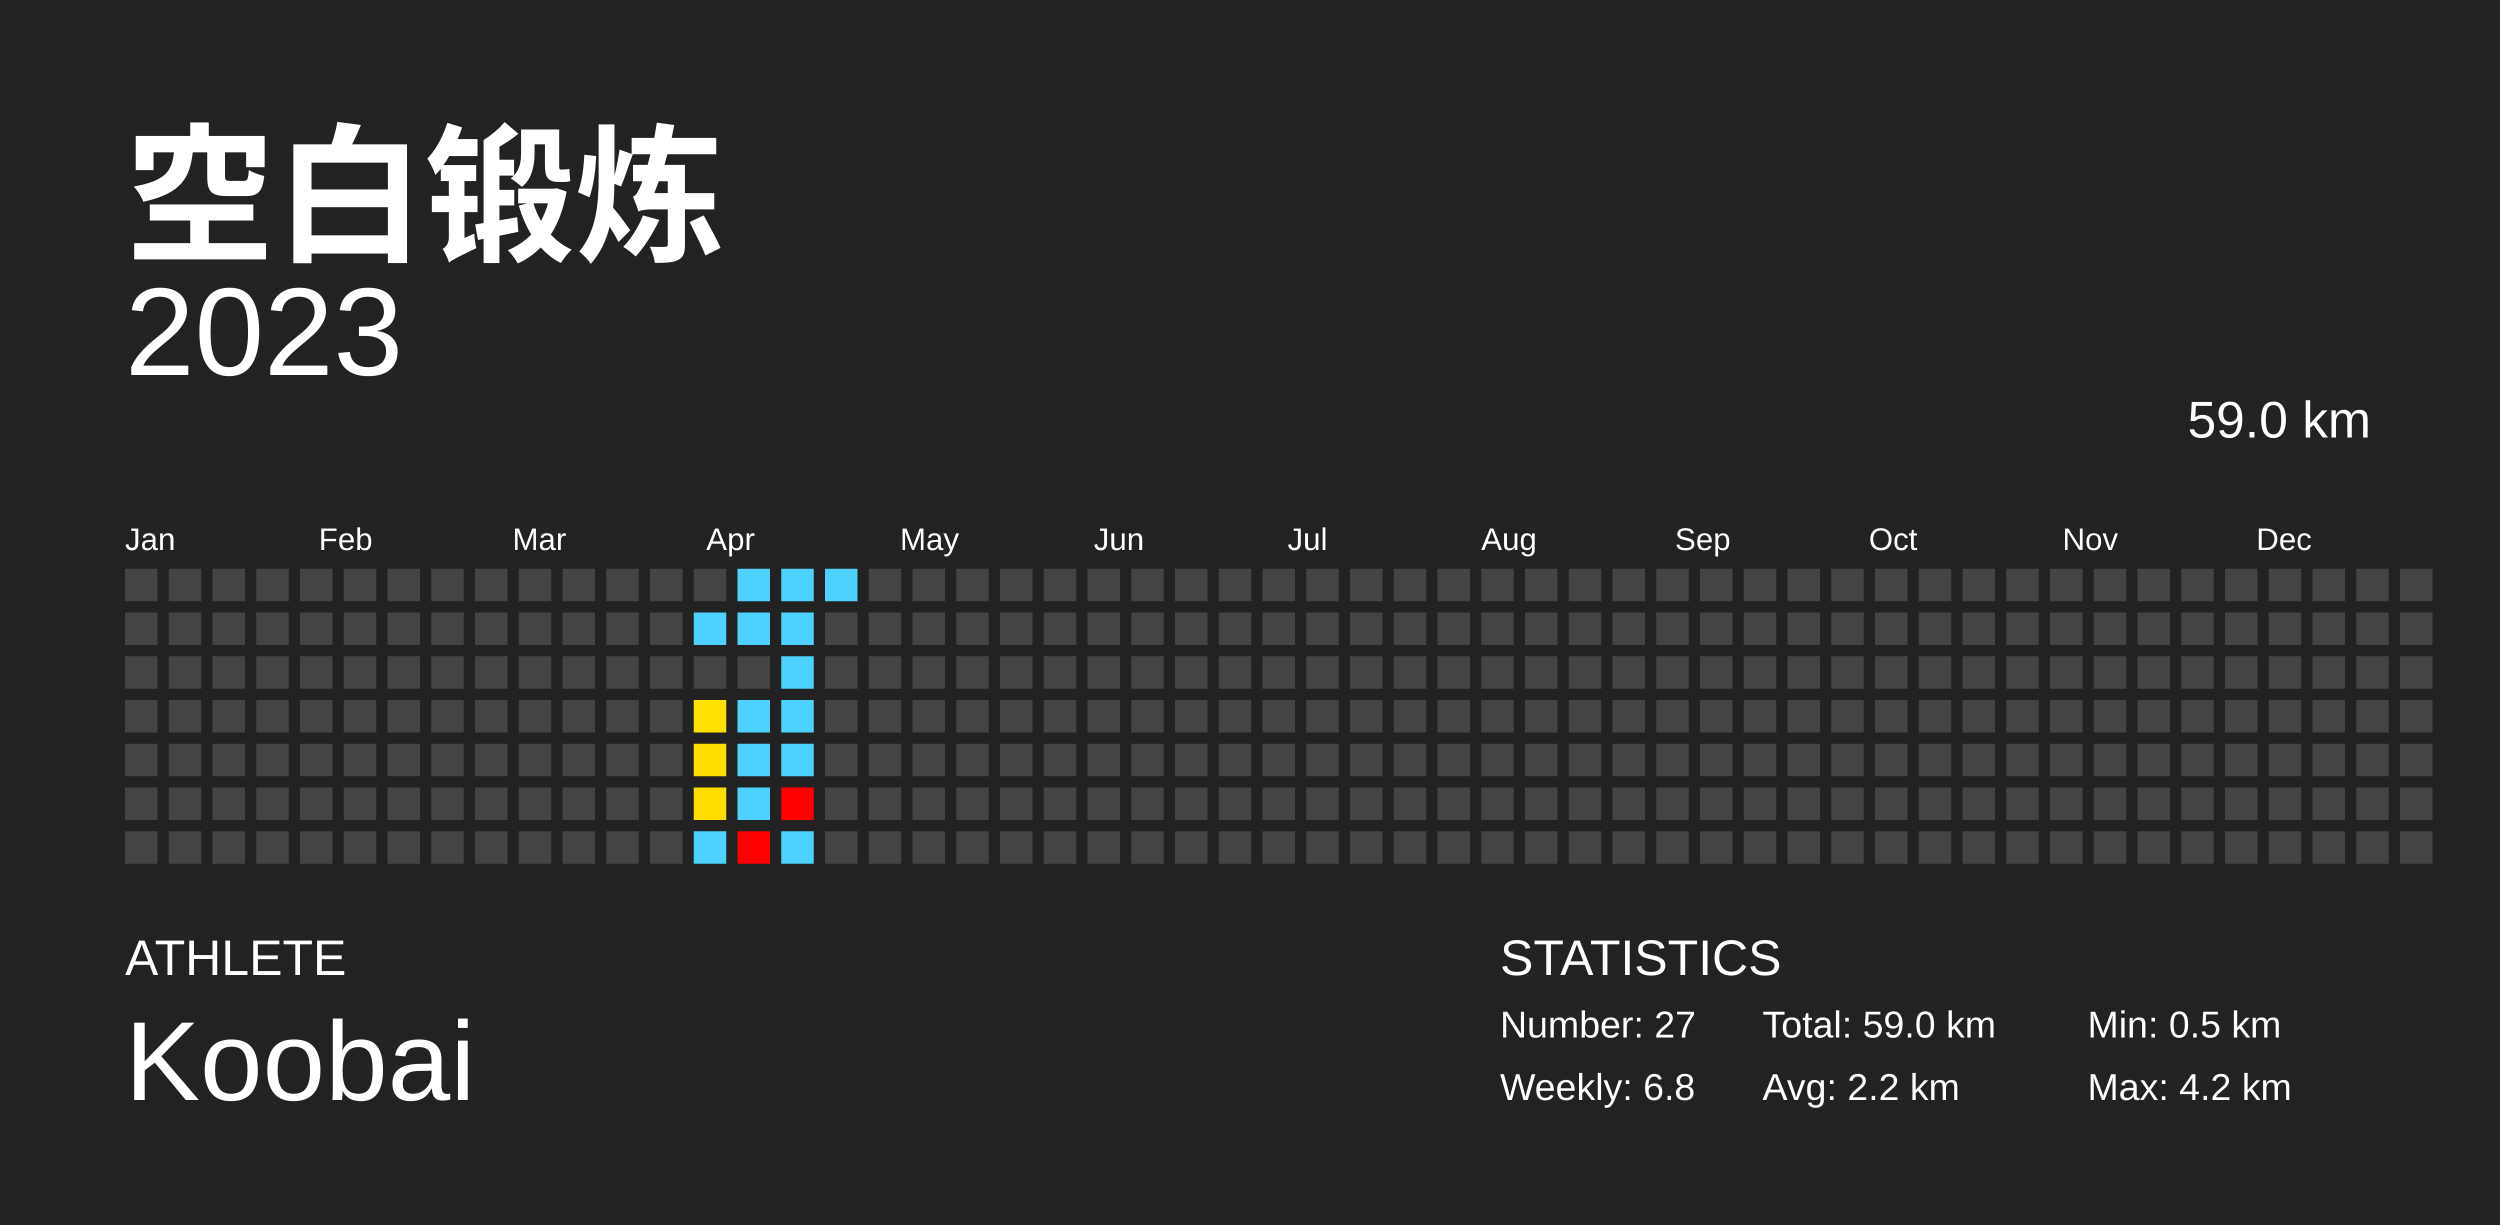
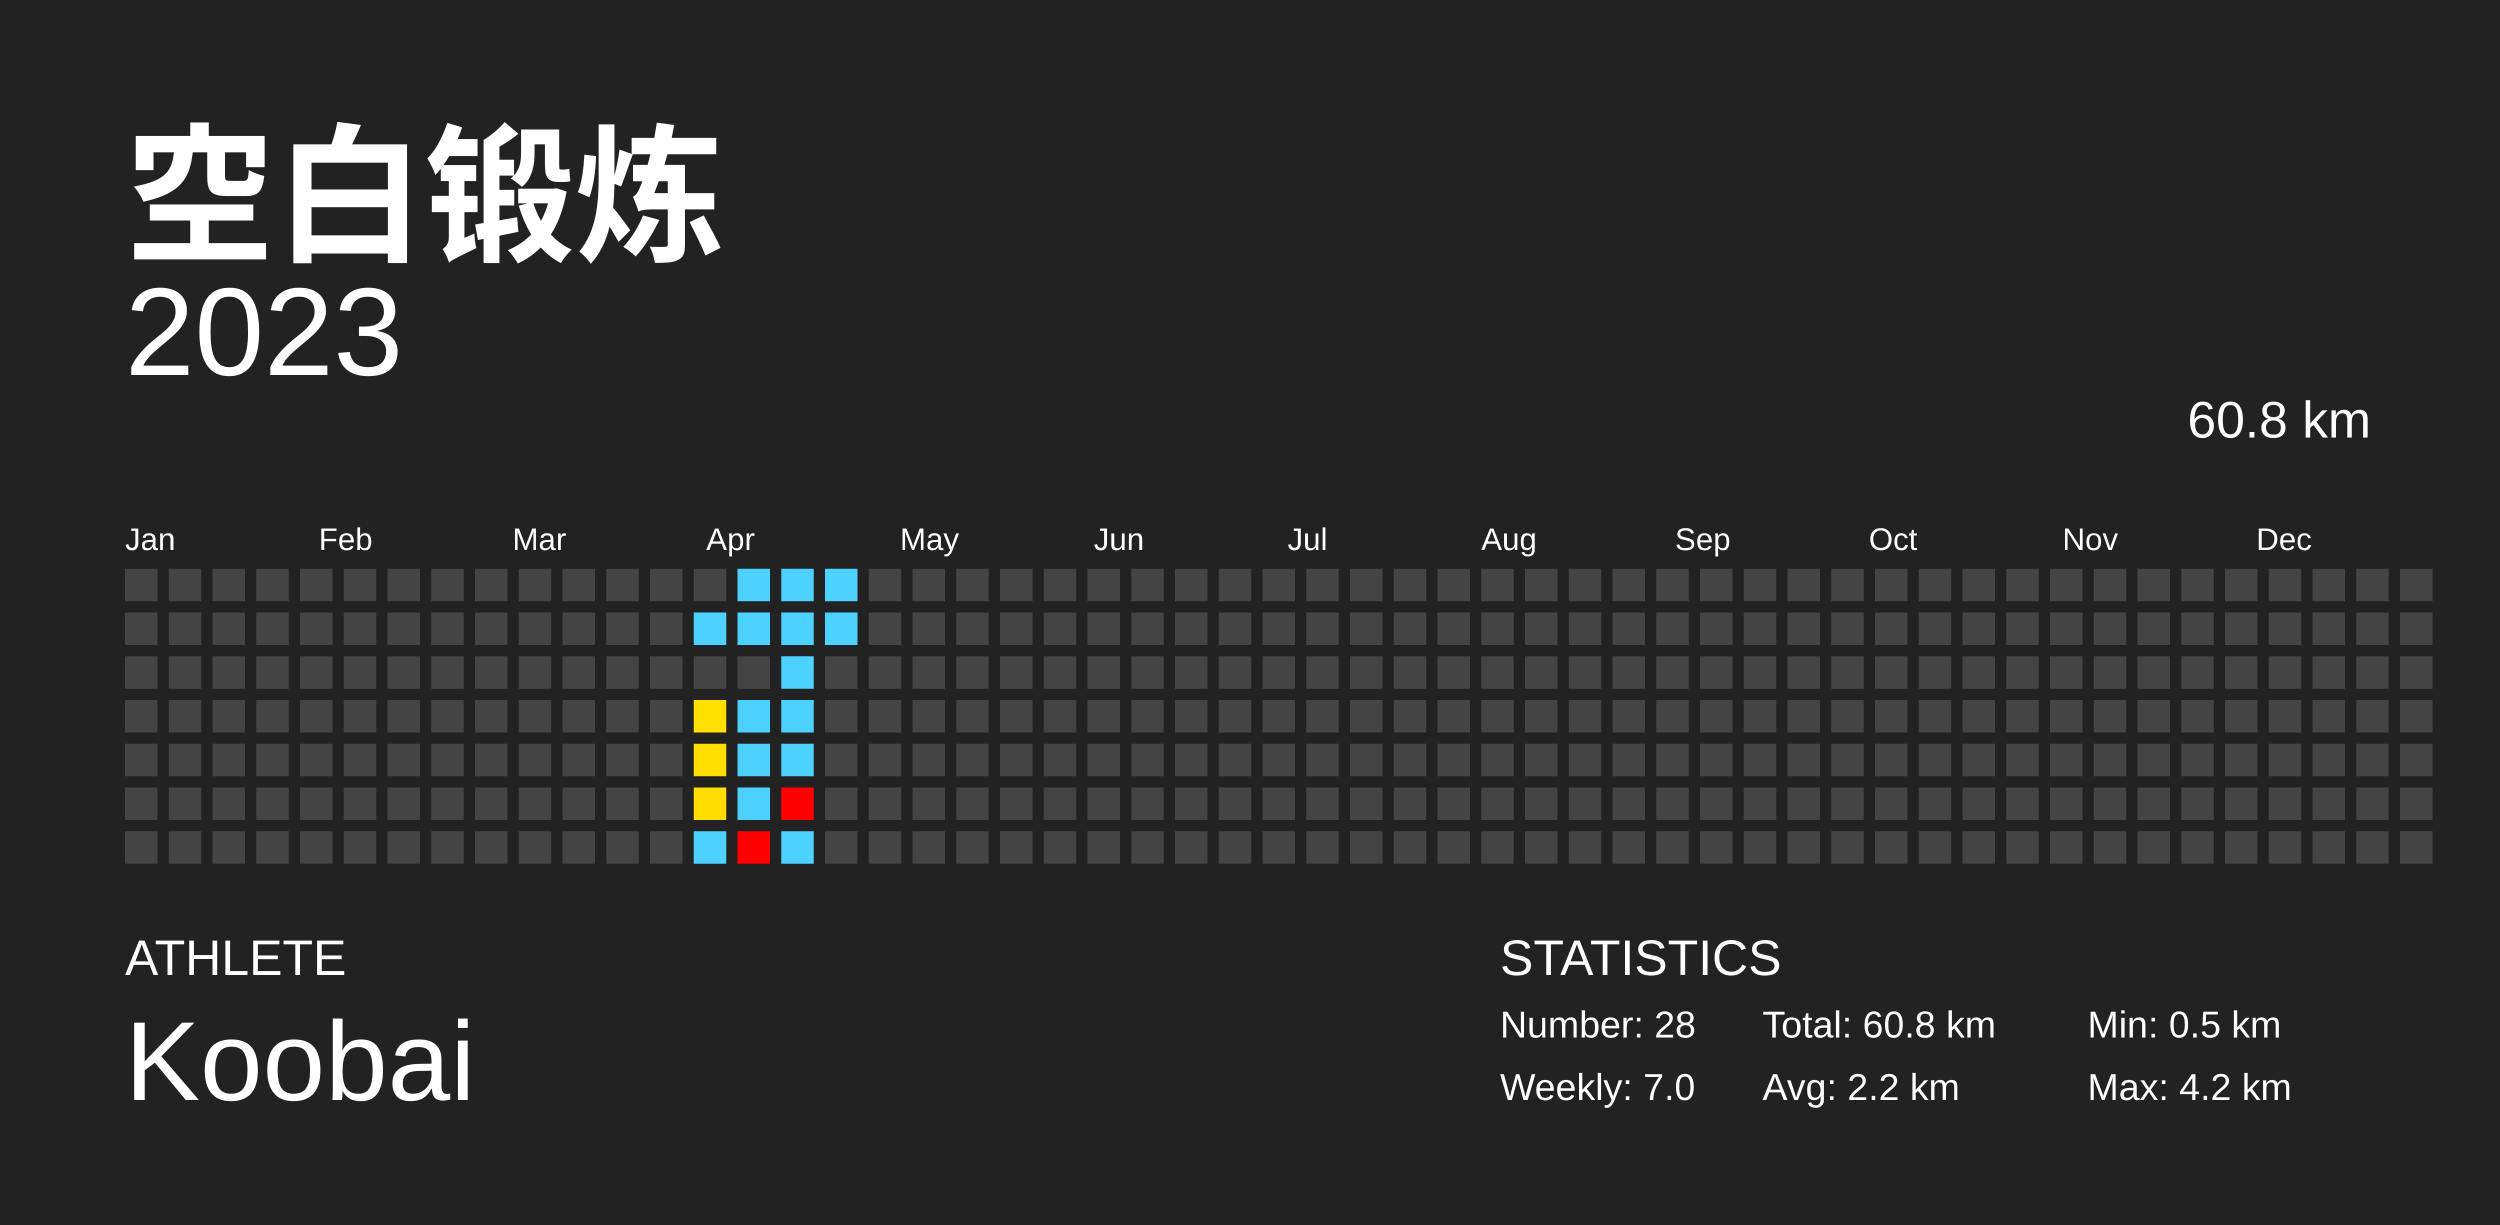
<svg xmlns="http://www.w3.org/2000/svg" baseProfile="full" height="98mm" version="1.1" viewBox="0,0,200,98" width="200mm">
  <defs />
  <rect fill="#222222" height="98" width="200" x="0" y="0" />
  <text fill="#FFFFFF" style="font-size:12px; font-family:Arial; font-weight:bold;" x="10" y="20">空白锻炼</text>
  <text fill="#FFFFFF" style="font-size:4px; font-family:Arial" x="10" y="78">ATHLETE</text>
  <text fill="#FFFFFF" style="font-size:9px; font-family:Arial" x="10" y="88">Koobai</text>
  <text fill="#FFFFFF" style="font-size:4px; font-family:Arial" x="120" y="78">STATISTICS</text>
-   <text fill="#FFFFFF" style="font-size:3px; font-family:Arial" x="120" y="83">Number: 27</text>
-   <text fill="#FFFFFF" style="font-size:3px; font-family:Arial" x="120" y="88">Weekly: 6.8</text>
-   <text fill="#FFFFFF" style="font-size:3px; font-family:Arial" x="141" y="83">Total: 59.0 km</text>
+   <text fill="#FFFFFF" style="font-size:3px; font-family:Arial" x="120" y="83">Number: 28</text>
+   <text fill="#FFFFFF" style="font-size:3px; font-family:Arial" x="120" y="88">Weekly: 7.0</text>
+   <text fill="#FFFFFF" style="font-size:3px; font-family:Arial" x="141" y="83">Total: 60.8 km</text>
  <text fill="#FFFFFF" style="font-size:3px; font-family:Arial" x="141" y="88">Avg: 2.2 km</text>
  <text fill="#FFFFFF" style="font-size:3px; font-family:Arial" x="167" y="83">Min: 0.5 km</text>
  <text fill="#FFFFFF" style="font-size:3px; font-family:Arial" x="167" y="88">Max: 4.2 km</text>
  <text alignment-baseline="hanging" fill="#FFFFFF" style="font-size:10.0px; font-family:Arial;" x="10" y="30">2023</text>
-   <text alignment-baseline="hanging" fill="#FFFFFF" style="font-size:4.125px; font-family:Arial;" x="175" y="35">59.0 km</text>
+   <text alignment-baseline="hanging" fill="#FFFFFF" style="font-size:4.125px; font-family:Arial;" x="175" y="35">60.8 km</text>
  <text fill="#FFFFFF" style="font-size:2.5px; font-family:Arial" x="10.0" y="44">Jan</text>
  <text fill="#FFFFFF" style="font-size:2.5px; font-family:Arial" x="25.5" y="44">Feb</text>
  <text fill="#FFFFFF" style="font-size:2.5px; font-family:Arial" x="41.0" y="44">Mar</text>
  <text fill="#FFFFFF" style="font-size:2.5px; font-family:Arial" x="56.5" y="44">Apr</text>
  <text fill="#FFFFFF" style="font-size:2.5px; font-family:Arial" x="72.0" y="44">May</text>
  <text fill="#FFFFFF" style="font-size:2.5px; font-family:Arial" x="87.5" y="44">Jun</text>
  <text fill="#FFFFFF" style="font-size:2.5px; font-family:Arial" x="103.0" y="44">Jul</text>
  <text fill="#FFFFFF" style="font-size:2.5px; font-family:Arial" x="118.5" y="44">Aug</text>
  <text fill="#FFFFFF" style="font-size:2.5px; font-family:Arial" x="134.0" y="44">Sep</text>
  <text fill="#FFFFFF" style="font-size:2.5px; font-family:Arial" x="149.5" y="44">Oct</text>
  <text fill="#FFFFFF" style="font-size:2.5px; font-family:Arial" x="165.0" y="44">Nov</text>
  <text fill="#FFFFFF" style="font-size:2.5px; font-family:Arial" x="180.5" y="44">Dec</text>
  <rect fill="#444444" height="2.6" width="2.6" x="10.0" y="45.5" />
  <rect fill="#444444" height="2.6" width="2.6" x="10.0" y="49.0" />
  <rect fill="#444444" height="2.6" width="2.6" x="10.0" y="52.5" />
  <rect fill="#444444" height="2.6" width="2.6" x="10.0" y="56.0" />
  <rect fill="#444444" height="2.6" width="2.6" x="10.0" y="59.5" />
  <rect fill="#444444" height="2.6" width="2.6" x="10.0" y="63.0" />
  <rect fill="#444444" height="2.6" width="2.6" x="10.0" y="66.5" />
  <rect fill="#444444" height="2.6" width="2.6" x="13.5" y="45.5" />
  <rect fill="#444444" height="2.6" width="2.6" x="13.5" y="49.0" />
  <rect fill="#444444" height="2.6" width="2.6" x="13.5" y="52.5" />
  <rect fill="#444444" height="2.6" width="2.6" x="13.5" y="56.0" />
  <rect fill="#444444" height="2.6" width="2.6" x="13.5" y="59.5" />
  <rect fill="#444444" height="2.6" width="2.6" x="13.5" y="63.0" />
  <rect fill="#444444" height="2.6" width="2.6" x="13.5" y="66.5" />
  <rect fill="#444444" height="2.6" width="2.6" x="17.0" y="45.5" />
  <rect fill="#444444" height="2.6" width="2.6" x="17.0" y="49.0" />
  <rect fill="#444444" height="2.6" width="2.6" x="17.0" y="52.5" />
  <rect fill="#444444" height="2.6" width="2.6" x="17.0" y="56.0" />
  <rect fill="#444444" height="2.6" width="2.6" x="17.0" y="59.5" />
  <rect fill="#444444" height="2.6" width="2.6" x="17.0" y="63.0" />
  <rect fill="#444444" height="2.6" width="2.6" x="17.0" y="66.5" />
  <rect fill="#444444" height="2.6" width="2.6" x="20.5" y="45.5" />
  <rect fill="#444444" height="2.6" width="2.6" x="20.5" y="49.0" />
  <rect fill="#444444" height="2.6" width="2.6" x="20.5" y="52.5" />
  <rect fill="#444444" height="2.6" width="2.6" x="20.5" y="56.0" />
  <rect fill="#444444" height="2.6" width="2.6" x="20.5" y="59.5" />
  <rect fill="#444444" height="2.6" width="2.6" x="20.5" y="63.0" />
  <rect fill="#444444" height="2.6" width="2.6" x="20.5" y="66.5" />
  <rect fill="#444444" height="2.6" width="2.6" x="24.0" y="45.5" />
  <rect fill="#444444" height="2.6" width="2.6" x="24.0" y="49.0" />
  <rect fill="#444444" height="2.6" width="2.6" x="24.0" y="52.5" />
  <rect fill="#444444" height="2.6" width="2.6" x="24.0" y="56.0" />
  <rect fill="#444444" height="2.6" width="2.6" x="24.0" y="59.5" />
  <rect fill="#444444" height="2.6" width="2.6" x="24.0" y="63.0" />
  <rect fill="#444444" height="2.6" width="2.6" x="24.0" y="66.5" />
  <rect fill="#444444" height="2.6" width="2.6" x="27.5" y="45.5" />
  <rect fill="#444444" height="2.6" width="2.6" x="27.5" y="49.0" />
  <rect fill="#444444" height="2.6" width="2.6" x="27.5" y="52.5" />
  <rect fill="#444444" height="2.6" width="2.6" x="27.5" y="56.0" />
  <rect fill="#444444" height="2.6" width="2.6" x="27.5" y="59.5" />
  <rect fill="#444444" height="2.6" width="2.6" x="27.5" y="63.0" />
  <rect fill="#444444" height="2.6" width="2.6" x="27.5" y="66.5" />
  <rect fill="#444444" height="2.6" width="2.6" x="31.0" y="45.5" />
  <rect fill="#444444" height="2.6" width="2.6" x="31.0" y="49.0" />
  <rect fill="#444444" height="2.6" width="2.6" x="31.0" y="52.5" />
  <rect fill="#444444" height="2.6" width="2.6" x="31.0" y="56.0" />
  <rect fill="#444444" height="2.6" width="2.6" x="31.0" y="59.5" />
  <rect fill="#444444" height="2.6" width="2.6" x="31.0" y="63.0" />
  <rect fill="#444444" height="2.6" width="2.6" x="31.0" y="66.5" />
  <rect fill="#444444" height="2.6" width="2.6" x="34.5" y="45.5" />
  <rect fill="#444444" height="2.6" width="2.6" x="34.5" y="49.0" />
  <rect fill="#444444" height="2.6" width="2.6" x="34.5" y="52.5" />
  <rect fill="#444444" height="2.6" width="2.6" x="34.5" y="56.0" />
  <rect fill="#444444" height="2.6" width="2.6" x="34.5" y="59.5" />
  <rect fill="#444444" height="2.6" width="2.6" x="34.5" y="63.0" />
  <rect fill="#444444" height="2.6" width="2.6" x="34.5" y="66.5" />
  <rect fill="#444444" height="2.6" width="2.6" x="38.0" y="45.5" />
  <rect fill="#444444" height="2.6" width="2.6" x="38.0" y="49.0" />
  <rect fill="#444444" height="2.6" width="2.6" x="38.0" y="52.5" />
  <rect fill="#444444" height="2.6" width="2.6" x="38.0" y="56.0" />
  <rect fill="#444444" height="2.6" width="2.6" x="38.0" y="59.5" />
  <rect fill="#444444" height="2.6" width="2.6" x="38.0" y="63.0" />
  <rect fill="#444444" height="2.6" width="2.6" x="38.0" y="66.5" />
  <rect fill="#444444" height="2.6" width="2.6" x="41.5" y="45.5" />
  <rect fill="#444444" height="2.6" width="2.6" x="41.5" y="49.0" />
  <rect fill="#444444" height="2.6" width="2.6" x="41.5" y="52.5" />
  <rect fill="#444444" height="2.6" width="2.6" x="41.5" y="56.0" />
  <rect fill="#444444" height="2.6" width="2.6" x="41.5" y="59.5" />
  <rect fill="#444444" height="2.6" width="2.6" x="41.5" y="63.0" />
  <rect fill="#444444" height="2.6" width="2.6" x="41.5" y="66.5" />
  <rect fill="#444444" height="2.6" width="2.6" x="45.0" y="45.5" />
  <rect fill="#444444" height="2.6" width="2.6" x="45.0" y="49.0" />
  <rect fill="#444444" height="2.6" width="2.6" x="45.0" y="52.5" />
  <rect fill="#444444" height="2.6" width="2.6" x="45.0" y="56.0" />
  <rect fill="#444444" height="2.6" width="2.6" x="45.0" y="59.5" />
  <rect fill="#444444" height="2.6" width="2.6" x="45.0" y="63.0" />
  <rect fill="#444444" height="2.6" width="2.6" x="45.0" y="66.5" />
  <rect fill="#444444" height="2.6" width="2.6" x="48.5" y="45.5" />
  <rect fill="#444444" height="2.6" width="2.6" x="48.5" y="49.0" />
  <rect fill="#444444" height="2.6" width="2.6" x="48.5" y="52.5" />
  <rect fill="#444444" height="2.6" width="2.6" x="48.5" y="56.0" />
  <rect fill="#444444" height="2.6" width="2.6" x="48.5" y="59.5" />
  <rect fill="#444444" height="2.6" width="2.6" x="48.5" y="63.0" />
  <rect fill="#444444" height="2.6" width="2.6" x="48.5" y="66.5" />
  <rect fill="#444444" height="2.6" width="2.6" x="52.0" y="45.5" />
  <rect fill="#444444" height="2.6" width="2.6" x="52.0" y="49.0" />
  <rect fill="#444444" height="2.6" width="2.6" x="52.0" y="52.5" />
  <rect fill="#444444" height="2.6" width="2.6" x="52.0" y="56.0" />
  <rect fill="#444444" height="2.6" width="2.6" x="52.0" y="59.5" />
  <rect fill="#444444" height="2.6" width="2.6" x="52.0" y="63.0" />
  <rect fill="#444444" height="2.6" width="2.6" x="52.0" y="66.5" />
  <rect fill="#444444" height="2.6" width="2.6" x="55.5" y="45.5" />
  <rect fill="#4dd2ff" height="2.6" width="2.6" x="55.5" y="49.0" />
  <rect fill="#444444" height="2.6" width="2.6" x="55.5" y="52.5" />
  <rect fill="#ffe000" height="2.6" width="2.6" x="55.5" y="56.0" />
  <rect fill="#ffde00" height="2.6" width="2.6" x="55.5" y="59.5" />
  <rect fill="#ffdd00" height="2.6" width="2.6" x="55.5" y="63.0" />
  <rect fill="#4dd2ff" height="2.6" width="2.6" x="55.5" y="66.5" />
  <rect fill="#4dd2ff" height="2.6" width="2.6" x="59.0" y="45.5" />
  <rect fill="#4dd2ff" height="2.6" width="2.6" x="59.0" y="49.0" />
  <rect fill="#444444" height="2.6" width="2.6" x="59.0" y="52.5" />
  <rect fill="#4dd2ff" height="2.6" width="2.6" x="59.0" y="56.0" />
  <rect fill="#4dd2ff" height="2.6" width="2.6" x="59.0" y="59.5" />
  <rect fill="#4dd2ff" height="2.6" width="2.6" x="59.0" y="63.0" />
  <rect fill="red" height="2.6" width="2.6" x="59.0" y="66.5" />
  <rect fill="#4dd2ff" height="2.6" width="2.6" x="62.5" y="45.5" />
  <rect fill="#4dd2ff" height="2.6" width="2.6" x="62.5" y="49.0" />
  <rect fill="#4dd2ff" height="2.6" width="2.6" x="62.5" y="52.5" />
  <rect fill="#4dd2ff" height="2.6" width="2.6" x="62.5" y="56.0" />
  <rect fill="#4dd2ff" height="2.6" width="2.6" x="62.5" y="59.5" />
  <rect fill="red" height="2.6" width="2.6" x="62.5" y="63.0" />
  <rect fill="#4dd2ff" height="2.6" width="2.6" x="62.5" y="66.5" />
  <rect fill="#4dd2ff" height="2.6" width="2.6" x="66.0" y="45.5" />
-   <rect fill="#444444" height="2.6" width="2.6" x="66.0" y="49.0" />
+   <rect fill="#4dd2ff" height="2.6" width="2.6" x="66.0" y="49.0" />
  <rect fill="#444444" height="2.6" width="2.6" x="66.0" y="52.5" />
  <rect fill="#444444" height="2.6" width="2.6" x="66.0" y="56.0" />
  <rect fill="#444444" height="2.6" width="2.6" x="66.0" y="59.5" />
  <rect fill="#444444" height="2.6" width="2.6" x="66.0" y="63.0" />
  <rect fill="#444444" height="2.6" width="2.6" x="66.0" y="66.5" />
  <rect fill="#444444" height="2.6" width="2.6" x="69.5" y="45.5" />
  <rect fill="#444444" height="2.6" width="2.6" x="69.5" y="49.0" />
  <rect fill="#444444" height="2.6" width="2.6" x="69.5" y="52.5" />
  <rect fill="#444444" height="2.6" width="2.6" x="69.5" y="56.0" />
  <rect fill="#444444" height="2.6" width="2.6" x="69.5" y="59.5" />
  <rect fill="#444444" height="2.6" width="2.6" x="69.5" y="63.0" />
  <rect fill="#444444" height="2.6" width="2.6" x="69.5" y="66.5" />
  <rect fill="#444444" height="2.6" width="2.6" x="73.0" y="45.5" />
  <rect fill="#444444" height="2.6" width="2.6" x="73.0" y="49.0" />
  <rect fill="#444444" height="2.6" width="2.6" x="73.0" y="52.5" />
  <rect fill="#444444" height="2.6" width="2.6" x="73.0" y="56.0" />
  <rect fill="#444444" height="2.6" width="2.6" x="73.0" y="59.5" />
  <rect fill="#444444" height="2.6" width="2.6" x="73.0" y="63.0" />
  <rect fill="#444444" height="2.6" width="2.6" x="73.0" y="66.5" />
  <rect fill="#444444" height="2.6" width="2.6" x="76.5" y="45.5" />
  <rect fill="#444444" height="2.6" width="2.6" x="76.5" y="49.0" />
  <rect fill="#444444" height="2.6" width="2.6" x="76.5" y="52.5" />
  <rect fill="#444444" height="2.6" width="2.6" x="76.5" y="56.0" />
  <rect fill="#444444" height="2.6" width="2.6" x="76.5" y="59.5" />
  <rect fill="#444444" height="2.6" width="2.6" x="76.5" y="63.0" />
  <rect fill="#444444" height="2.6" width="2.6" x="76.5" y="66.5" />
  <rect fill="#444444" height="2.6" width="2.6" x="80.0" y="45.5" />
  <rect fill="#444444" height="2.6" width="2.6" x="80.0" y="49.0" />
  <rect fill="#444444" height="2.6" width="2.6" x="80.0" y="52.5" />
  <rect fill="#444444" height="2.6" width="2.6" x="80.0" y="56.0" />
  <rect fill="#444444" height="2.6" width="2.6" x="80.0" y="59.5" />
  <rect fill="#444444" height="2.6" width="2.6" x="80.0" y="63.0" />
  <rect fill="#444444" height="2.6" width="2.6" x="80.0" y="66.5" />
  <rect fill="#444444" height="2.6" width="2.6" x="83.5" y="45.5" />
  <rect fill="#444444" height="2.6" width="2.6" x="83.5" y="49.0" />
  <rect fill="#444444" height="2.6" width="2.6" x="83.5" y="52.5" />
  <rect fill="#444444" height="2.6" width="2.6" x="83.5" y="56.0" />
  <rect fill="#444444" height="2.6" width="2.6" x="83.5" y="59.5" />
  <rect fill="#444444" height="2.6" width="2.6" x="83.5" y="63.0" />
  <rect fill="#444444" height="2.6" width="2.6" x="83.5" y="66.5" />
  <rect fill="#444444" height="2.6" width="2.6" x="87.0" y="45.5" />
  <rect fill="#444444" height="2.6" width="2.6" x="87.0" y="49.0" />
  <rect fill="#444444" height="2.6" width="2.6" x="87.0" y="52.5" />
  <rect fill="#444444" height="2.6" width="2.6" x="87.0" y="56.0" />
  <rect fill="#444444" height="2.6" width="2.6" x="87.0" y="59.5" />
  <rect fill="#444444" height="2.6" width="2.6" x="87.0" y="63.0" />
  <rect fill="#444444" height="2.6" width="2.6" x="87.0" y="66.5" />
  <rect fill="#444444" height="2.6" width="2.6" x="90.5" y="45.5" />
  <rect fill="#444444" height="2.6" width="2.6" x="90.5" y="49.0" />
  <rect fill="#444444" height="2.6" width="2.6" x="90.5" y="52.5" />
  <rect fill="#444444" height="2.6" width="2.6" x="90.5" y="56.0" />
  <rect fill="#444444" height="2.6" width="2.6" x="90.5" y="59.5" />
  <rect fill="#444444" height="2.6" width="2.6" x="90.5" y="63.0" />
  <rect fill="#444444" height="2.6" width="2.6" x="90.5" y="66.5" />
  <rect fill="#444444" height="2.6" width="2.6" x="94.0" y="45.5" />
  <rect fill="#444444" height="2.6" width="2.6" x="94.0" y="49.0" />
  <rect fill="#444444" height="2.6" width="2.6" x="94.0" y="52.5" />
  <rect fill="#444444" height="2.6" width="2.6" x="94.0" y="56.0" />
  <rect fill="#444444" height="2.6" width="2.6" x="94.0" y="59.5" />
  <rect fill="#444444" height="2.6" width="2.6" x="94.0" y="63.0" />
  <rect fill="#444444" height="2.6" width="2.6" x="94.0" y="66.5" />
  <rect fill="#444444" height="2.6" width="2.6" x="97.5" y="45.5" />
  <rect fill="#444444" height="2.6" width="2.6" x="97.5" y="49.0" />
  <rect fill="#444444" height="2.6" width="2.6" x="97.5" y="52.5" />
  <rect fill="#444444" height="2.6" width="2.6" x="97.5" y="56.0" />
  <rect fill="#444444" height="2.6" width="2.6" x="97.5" y="59.5" />
  <rect fill="#444444" height="2.6" width="2.6" x="97.5" y="63.0" />
  <rect fill="#444444" height="2.6" width="2.6" x="97.5" y="66.5" />
  <rect fill="#444444" height="2.6" width="2.6" x="101.0" y="45.5" />
  <rect fill="#444444" height="2.6" width="2.6" x="101.0" y="49.0" />
  <rect fill="#444444" height="2.6" width="2.6" x="101.0" y="52.5" />
  <rect fill="#444444" height="2.6" width="2.6" x="101.0" y="56.0" />
  <rect fill="#444444" height="2.6" width="2.6" x="101.0" y="59.5" />
  <rect fill="#444444" height="2.6" width="2.6" x="101.0" y="63.0" />
  <rect fill="#444444" height="2.6" width="2.6" x="101.0" y="66.5" />
  <rect fill="#444444" height="2.6" width="2.6" x="104.5" y="45.5" />
  <rect fill="#444444" height="2.6" width="2.6" x="104.5" y="49.0" />
  <rect fill="#444444" height="2.6" width="2.6" x="104.5" y="52.5" />
  <rect fill="#444444" height="2.6" width="2.6" x="104.5" y="56.0" />
  <rect fill="#444444" height="2.6" width="2.6" x="104.5" y="59.5" />
  <rect fill="#444444" height="2.6" width="2.6" x="104.5" y="63.0" />
  <rect fill="#444444" height="2.6" width="2.6" x="104.5" y="66.5" />
  <rect fill="#444444" height="2.6" width="2.6" x="108.0" y="45.5" />
  <rect fill="#444444" height="2.6" width="2.6" x="108.0" y="49.0" />
  <rect fill="#444444" height="2.6" width="2.6" x="108.0" y="52.5" />
  <rect fill="#444444" height="2.6" width="2.6" x="108.0" y="56.0" />
  <rect fill="#444444" height="2.6" width="2.6" x="108.0" y="59.5" />
  <rect fill="#444444" height="2.6" width="2.6" x="108.0" y="63.0" />
  <rect fill="#444444" height="2.6" width="2.6" x="108.0" y="66.5" />
  <rect fill="#444444" height="2.6" width="2.6" x="111.5" y="45.5" />
  <rect fill="#444444" height="2.6" width="2.6" x="111.5" y="49.0" />
  <rect fill="#444444" height="2.6" width="2.6" x="111.5" y="52.5" />
  <rect fill="#444444" height="2.6" width="2.6" x="111.5" y="56.0" />
  <rect fill="#444444" height="2.6" width="2.6" x="111.5" y="59.5" />
  <rect fill="#444444" height="2.6" width="2.6" x="111.5" y="63.0" />
  <rect fill="#444444" height="2.6" width="2.6" x="111.5" y="66.5" />
  <rect fill="#444444" height="2.6" width="2.6" x="115.0" y="45.5" />
  <rect fill="#444444" height="2.6" width="2.6" x="115.0" y="49.0" />
  <rect fill="#444444" height="2.6" width="2.6" x="115.0" y="52.5" />
  <rect fill="#444444" height="2.6" width="2.6" x="115.0" y="56.0" />
  <rect fill="#444444" height="2.6" width="2.6" x="115.0" y="59.5" />
  <rect fill="#444444" height="2.6" width="2.6" x="115.0" y="63.0" />
  <rect fill="#444444" height="2.6" width="2.6" x="115.0" y="66.5" />
  <rect fill="#444444" height="2.6" width="2.6" x="118.5" y="45.5" />
  <rect fill="#444444" height="2.6" width="2.6" x="118.5" y="49.0" />
  <rect fill="#444444" height="2.6" width="2.6" x="118.5" y="52.5" />
  <rect fill="#444444" height="2.6" width="2.6" x="118.5" y="56.0" />
  <rect fill="#444444" height="2.6" width="2.6" x="118.5" y="59.5" />
  <rect fill="#444444" height="2.6" width="2.6" x="118.5" y="63.0" />
  <rect fill="#444444" height="2.6" width="2.6" x="118.5" y="66.5" />
  <rect fill="#444444" height="2.6" width="2.6" x="122.0" y="45.5" />
  <rect fill="#444444" height="2.6" width="2.6" x="122.0" y="49.0" />
  <rect fill="#444444" height="2.6" width="2.6" x="122.0" y="52.5" />
  <rect fill="#444444" height="2.6" width="2.6" x="122.0" y="56.0" />
  <rect fill="#444444" height="2.6" width="2.6" x="122.0" y="59.5" />
  <rect fill="#444444" height="2.6" width="2.6" x="122.0" y="63.0" />
  <rect fill="#444444" height="2.6" width="2.6" x="122.0" y="66.5" />
  <rect fill="#444444" height="2.6" width="2.6" x="125.5" y="45.5" />
  <rect fill="#444444" height="2.6" width="2.6" x="125.5" y="49.0" />
  <rect fill="#444444" height="2.6" width="2.6" x="125.5" y="52.5" />
  <rect fill="#444444" height="2.6" width="2.6" x="125.5" y="56.0" />
  <rect fill="#444444" height="2.6" width="2.6" x="125.5" y="59.5" />
  <rect fill="#444444" height="2.6" width="2.6" x="125.5" y="63.0" />
  <rect fill="#444444" height="2.6" width="2.6" x="125.5" y="66.5" />
  <rect fill="#444444" height="2.6" width="2.6" x="129.0" y="45.5" />
  <rect fill="#444444" height="2.6" width="2.6" x="129.0" y="49.0" />
  <rect fill="#444444" height="2.6" width="2.6" x="129.0" y="52.5" />
  <rect fill="#444444" height="2.6" width="2.6" x="129.0" y="56.0" />
  <rect fill="#444444" height="2.6" width="2.6" x="129.0" y="59.5" />
  <rect fill="#444444" height="2.6" width="2.6" x="129.0" y="63.0" />
  <rect fill="#444444" height="2.6" width="2.6" x="129.0" y="66.5" />
  <rect fill="#444444" height="2.6" width="2.6" x="132.5" y="45.5" />
  <rect fill="#444444" height="2.6" width="2.6" x="132.5" y="49.0" />
  <rect fill="#444444" height="2.6" width="2.6" x="132.5" y="52.5" />
  <rect fill="#444444" height="2.6" width="2.6" x="132.5" y="56.0" />
  <rect fill="#444444" height="2.6" width="2.6" x="132.5" y="59.5" />
  <rect fill="#444444" height="2.6" width="2.6" x="132.5" y="63.0" />
  <rect fill="#444444" height="2.6" width="2.6" x="132.5" y="66.5" />
  <rect fill="#444444" height="2.6" width="2.6" x="136.0" y="45.5" />
  <rect fill="#444444" height="2.6" width="2.6" x="136.0" y="49.0" />
  <rect fill="#444444" height="2.6" width="2.6" x="136.0" y="52.5" />
  <rect fill="#444444" height="2.6" width="2.6" x="136.0" y="56.0" />
  <rect fill="#444444" height="2.6" width="2.6" x="136.0" y="59.5" />
  <rect fill="#444444" height="2.6" width="2.6" x="136.0" y="63.0" />
  <rect fill="#444444" height="2.6" width="2.6" x="136.0" y="66.5" />
  <rect fill="#444444" height="2.6" width="2.6" x="139.5" y="45.5" />
  <rect fill="#444444" height="2.6" width="2.6" x="139.5" y="49.0" />
  <rect fill="#444444" height="2.6" width="2.6" x="139.5" y="52.5" />
  <rect fill="#444444" height="2.6" width="2.6" x="139.5" y="56.0" />
  <rect fill="#444444" height="2.6" width="2.6" x="139.5" y="59.5" />
  <rect fill="#444444" height="2.6" width="2.6" x="139.5" y="63.0" />
  <rect fill="#444444" height="2.6" width="2.6" x="139.5" y="66.5" />
  <rect fill="#444444" height="2.6" width="2.6" x="143.0" y="45.5" />
  <rect fill="#444444" height="2.6" width="2.6" x="143.0" y="49.0" />
  <rect fill="#444444" height="2.6" width="2.6" x="143.0" y="52.5" />
  <rect fill="#444444" height="2.6" width="2.6" x="143.0" y="56.0" />
  <rect fill="#444444" height="2.6" width="2.6" x="143.0" y="59.5" />
  <rect fill="#444444" height="2.6" width="2.6" x="143.0" y="63.0" />
  <rect fill="#444444" height="2.6" width="2.6" x="143.0" y="66.5" />
  <rect fill="#444444" height="2.6" width="2.6" x="146.5" y="45.5" />
  <rect fill="#444444" height="2.6" width="2.6" x="146.5" y="49.0" />
  <rect fill="#444444" height="2.6" width="2.6" x="146.5" y="52.5" />
  <rect fill="#444444" height="2.6" width="2.6" x="146.5" y="56.0" />
  <rect fill="#444444" height="2.6" width="2.6" x="146.5" y="59.5" />
  <rect fill="#444444" height="2.6" width="2.6" x="146.5" y="63.0" />
  <rect fill="#444444" height="2.6" width="2.6" x="146.5" y="66.5" />
  <rect fill="#444444" height="2.6" width="2.6" x="150.0" y="45.5" />
  <rect fill="#444444" height="2.6" width="2.6" x="150.0" y="49.0" />
  <rect fill="#444444" height="2.6" width="2.6" x="150.0" y="52.5" />
  <rect fill="#444444" height="2.6" width="2.6" x="150.0" y="56.0" />
  <rect fill="#444444" height="2.6" width="2.6" x="150.0" y="59.5" />
  <rect fill="#444444" height="2.6" width="2.6" x="150.0" y="63.0" />
  <rect fill="#444444" height="2.6" width="2.6" x="150.0" y="66.5" />
  <rect fill="#444444" height="2.6" width="2.6" x="153.5" y="45.5" />
  <rect fill="#444444" height="2.6" width="2.6" x="153.5" y="49.0" />
  <rect fill="#444444" height="2.6" width="2.6" x="153.5" y="52.5" />
  <rect fill="#444444" height="2.6" width="2.6" x="153.5" y="56.0" />
  <rect fill="#444444" height="2.6" width="2.6" x="153.5" y="59.5" />
  <rect fill="#444444" height="2.6" width="2.6" x="153.5" y="63.0" />
  <rect fill="#444444" height="2.6" width="2.6" x="153.5" y="66.5" />
  <rect fill="#444444" height="2.6" width="2.6" x="157.0" y="45.5" />
  <rect fill="#444444" height="2.6" width="2.6" x="157.0" y="49.0" />
  <rect fill="#444444" height="2.6" width="2.6" x="157.0" y="52.5" />
  <rect fill="#444444" height="2.6" width="2.6" x="157.0" y="56.0" />
  <rect fill="#444444" height="2.6" width="2.6" x="157.0" y="59.5" />
  <rect fill="#444444" height="2.6" width="2.6" x="157.0" y="63.0" />
  <rect fill="#444444" height="2.6" width="2.6" x="157.0" y="66.5" />
  <rect fill="#444444" height="2.6" width="2.6" x="160.5" y="45.5" />
  <rect fill="#444444" height="2.6" width="2.6" x="160.5" y="49.0" />
  <rect fill="#444444" height="2.6" width="2.6" x="160.5" y="52.5" />
  <rect fill="#444444" height="2.6" width="2.6" x="160.5" y="56.0" />
  <rect fill="#444444" height="2.6" width="2.6" x="160.5" y="59.5" />
  <rect fill="#444444" height="2.6" width="2.6" x="160.5" y="63.0" />
  <rect fill="#444444" height="2.6" width="2.6" x="160.5" y="66.5" />
  <rect fill="#444444" height="2.6" width="2.6" x="164.0" y="45.5" />
  <rect fill="#444444" height="2.6" width="2.6" x="164.0" y="49.0" />
  <rect fill="#444444" height="2.6" width="2.6" x="164.0" y="52.5" />
  <rect fill="#444444" height="2.6" width="2.6" x="164.0" y="56.0" />
  <rect fill="#444444" height="2.6" width="2.6" x="164.0" y="59.5" />
  <rect fill="#444444" height="2.6" width="2.6" x="164.0" y="63.0" />
  <rect fill="#444444" height="2.6" width="2.6" x="164.0" y="66.5" />
  <rect fill="#444444" height="2.6" width="2.6" x="167.5" y="45.5" />
  <rect fill="#444444" height="2.6" width="2.6" x="167.5" y="49.0" />
  <rect fill="#444444" height="2.6" width="2.6" x="167.5" y="52.5" />
  <rect fill="#444444" height="2.6" width="2.6" x="167.5" y="56.0" />
  <rect fill="#444444" height="2.6" width="2.6" x="167.5" y="59.5" />
  <rect fill="#444444" height="2.6" width="2.6" x="167.5" y="63.0" />
  <rect fill="#444444" height="2.6" width="2.6" x="167.5" y="66.5" />
  <rect fill="#444444" height="2.6" width="2.6" x="171.0" y="45.5" />
  <rect fill="#444444" height="2.6" width="2.6" x="171.0" y="49.0" />
  <rect fill="#444444" height="2.6" width="2.6" x="171.0" y="52.5" />
  <rect fill="#444444" height="2.6" width="2.6" x="171.0" y="56.0" />
  <rect fill="#444444" height="2.6" width="2.6" x="171.0" y="59.5" />
  <rect fill="#444444" height="2.6" width="2.6" x="171.0" y="63.0" />
  <rect fill="#444444" height="2.6" width="2.6" x="171.0" y="66.5" />
  <rect fill="#444444" height="2.6" width="2.6" x="174.5" y="45.5" />
  <rect fill="#444444" height="2.6" width="2.6" x="174.5" y="49.0" />
  <rect fill="#444444" height="2.6" width="2.6" x="174.5" y="52.5" />
  <rect fill="#444444" height="2.6" width="2.6" x="174.5" y="56.0" />
  <rect fill="#444444" height="2.6" width="2.6" x="174.5" y="59.5" />
  <rect fill="#444444" height="2.6" width="2.6" x="174.5" y="63.0" />
  <rect fill="#444444" height="2.6" width="2.6" x="174.5" y="66.5" />
  <rect fill="#444444" height="2.6" width="2.6" x="178.0" y="45.5" />
  <rect fill="#444444" height="2.6" width="2.6" x="178.0" y="49.0" />
  <rect fill="#444444" height="2.6" width="2.6" x="178.0" y="52.5" />
  <rect fill="#444444" height="2.6" width="2.6" x="178.0" y="56.0" />
  <rect fill="#444444" height="2.6" width="2.6" x="178.0" y="59.5" />
  <rect fill="#444444" height="2.6" width="2.6" x="178.0" y="63.0" />
  <rect fill="#444444" height="2.6" width="2.6" x="178.0" y="66.5" />
  <rect fill="#444444" height="2.6" width="2.6" x="181.5" y="45.5" />
  <rect fill="#444444" height="2.6" width="2.6" x="181.5" y="49.0" />
  <rect fill="#444444" height="2.6" width="2.6" x="181.5" y="52.5" />
  <rect fill="#444444" height="2.6" width="2.6" x="181.5" y="56.0" />
  <rect fill="#444444" height="2.6" width="2.6" x="181.5" y="59.5" />
  <rect fill="#444444" height="2.6" width="2.6" x="181.5" y="63.0" />
  <rect fill="#444444" height="2.6" width="2.6" x="181.5" y="66.5" />
  <rect fill="#444444" height="2.6" width="2.6" x="185.0" y="45.5" />
  <rect fill="#444444" height="2.6" width="2.6" x="185.0" y="49.0" />
  <rect fill="#444444" height="2.6" width="2.6" x="185.0" y="52.5" />
  <rect fill="#444444" height="2.6" width="2.6" x="185.0" y="56.0" />
  <rect fill="#444444" height="2.6" width="2.6" x="185.0" y="59.5" />
  <rect fill="#444444" height="2.6" width="2.6" x="185.0" y="63.0" />
  <rect fill="#444444" height="2.6" width="2.6" x="185.0" y="66.5" />
  <rect fill="#444444" height="2.6" width="2.6" x="188.5" y="45.5" />
  <rect fill="#444444" height="2.6" width="2.6" x="188.5" y="49.0" />
  <rect fill="#444444" height="2.6" width="2.6" x="188.5" y="52.5" />
  <rect fill="#444444" height="2.6" width="2.6" x="188.5" y="56.0" />
  <rect fill="#444444" height="2.6" width="2.6" x="188.5" y="59.5" />
  <rect fill="#444444" height="2.6" width="2.6" x="188.5" y="63.0" />
  <rect fill="#444444" height="2.6" width="2.6" x="188.5" y="66.5" />
  <rect fill="#444444" height="2.6" width="2.6" x="192.0" y="45.5" />
  <rect fill="#444444" height="2.6" width="2.6" x="192.0" y="49.0" />
  <rect fill="#444444" height="2.6" width="2.6" x="192.0" y="52.5" />
  <rect fill="#444444" height="2.6" width="2.6" x="192.0" y="56.0" />
  <rect fill="#444444" height="2.6" width="2.6" x="192.0" y="59.5" />
  <rect fill="#444444" height="2.6" width="2.6" x="192.0" y="63.0" />
  <rect fill="#444444" height="2.6" width="2.6" x="192.0" y="66.5" />
</svg>
